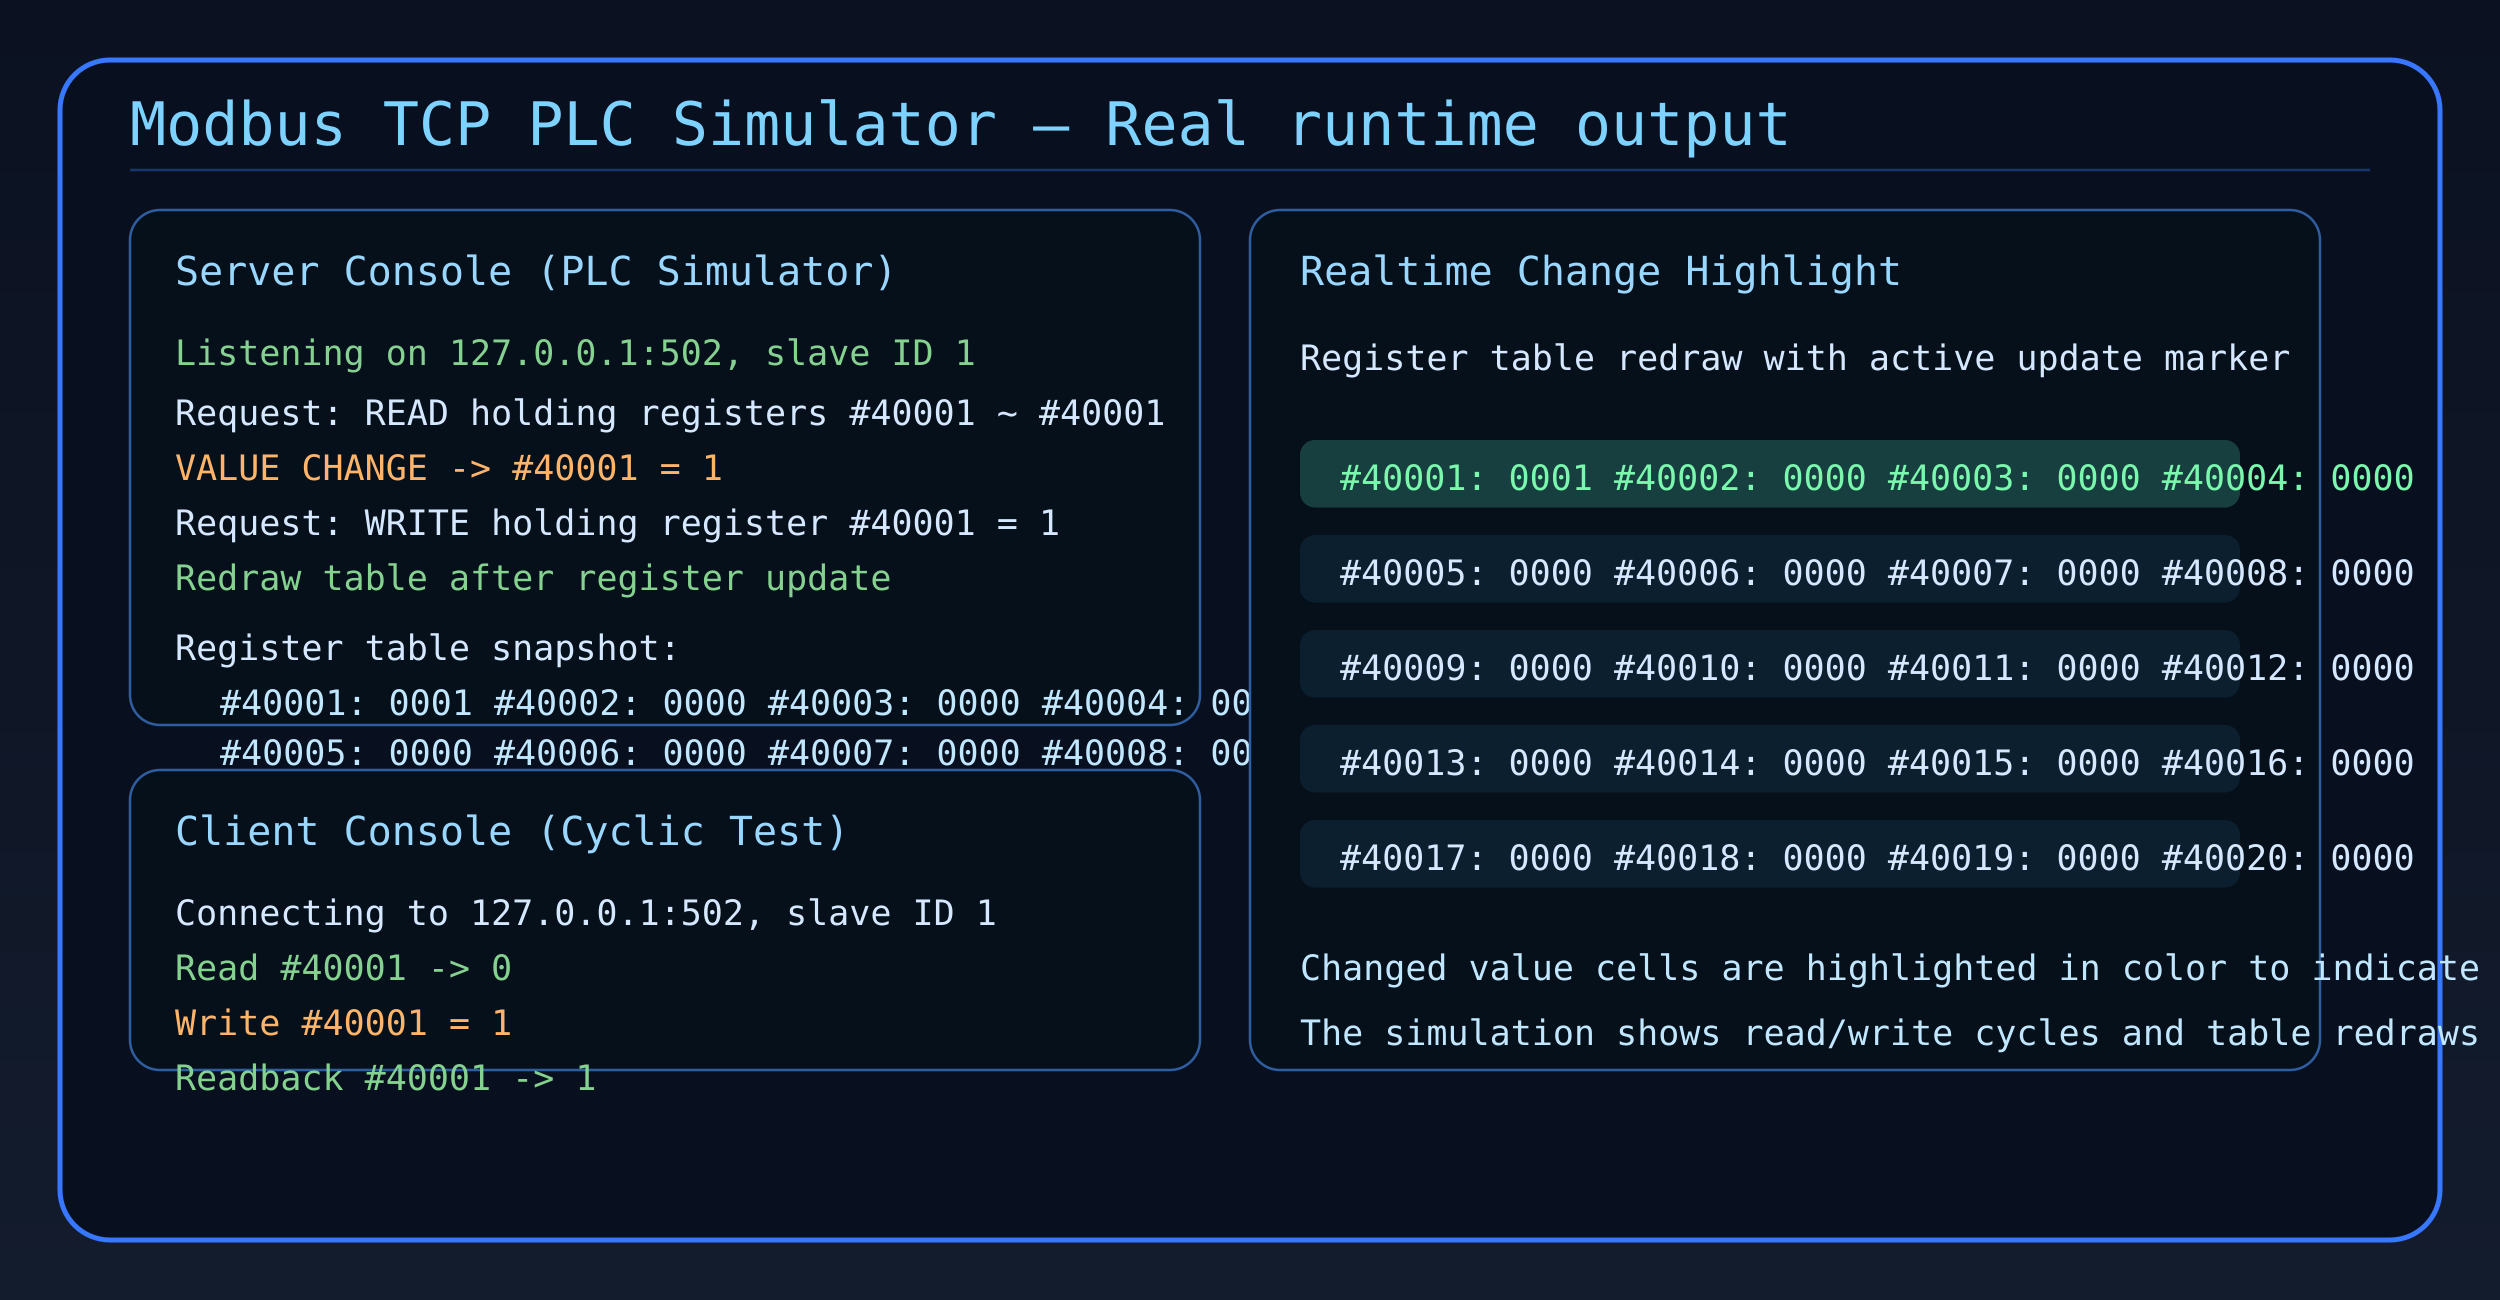
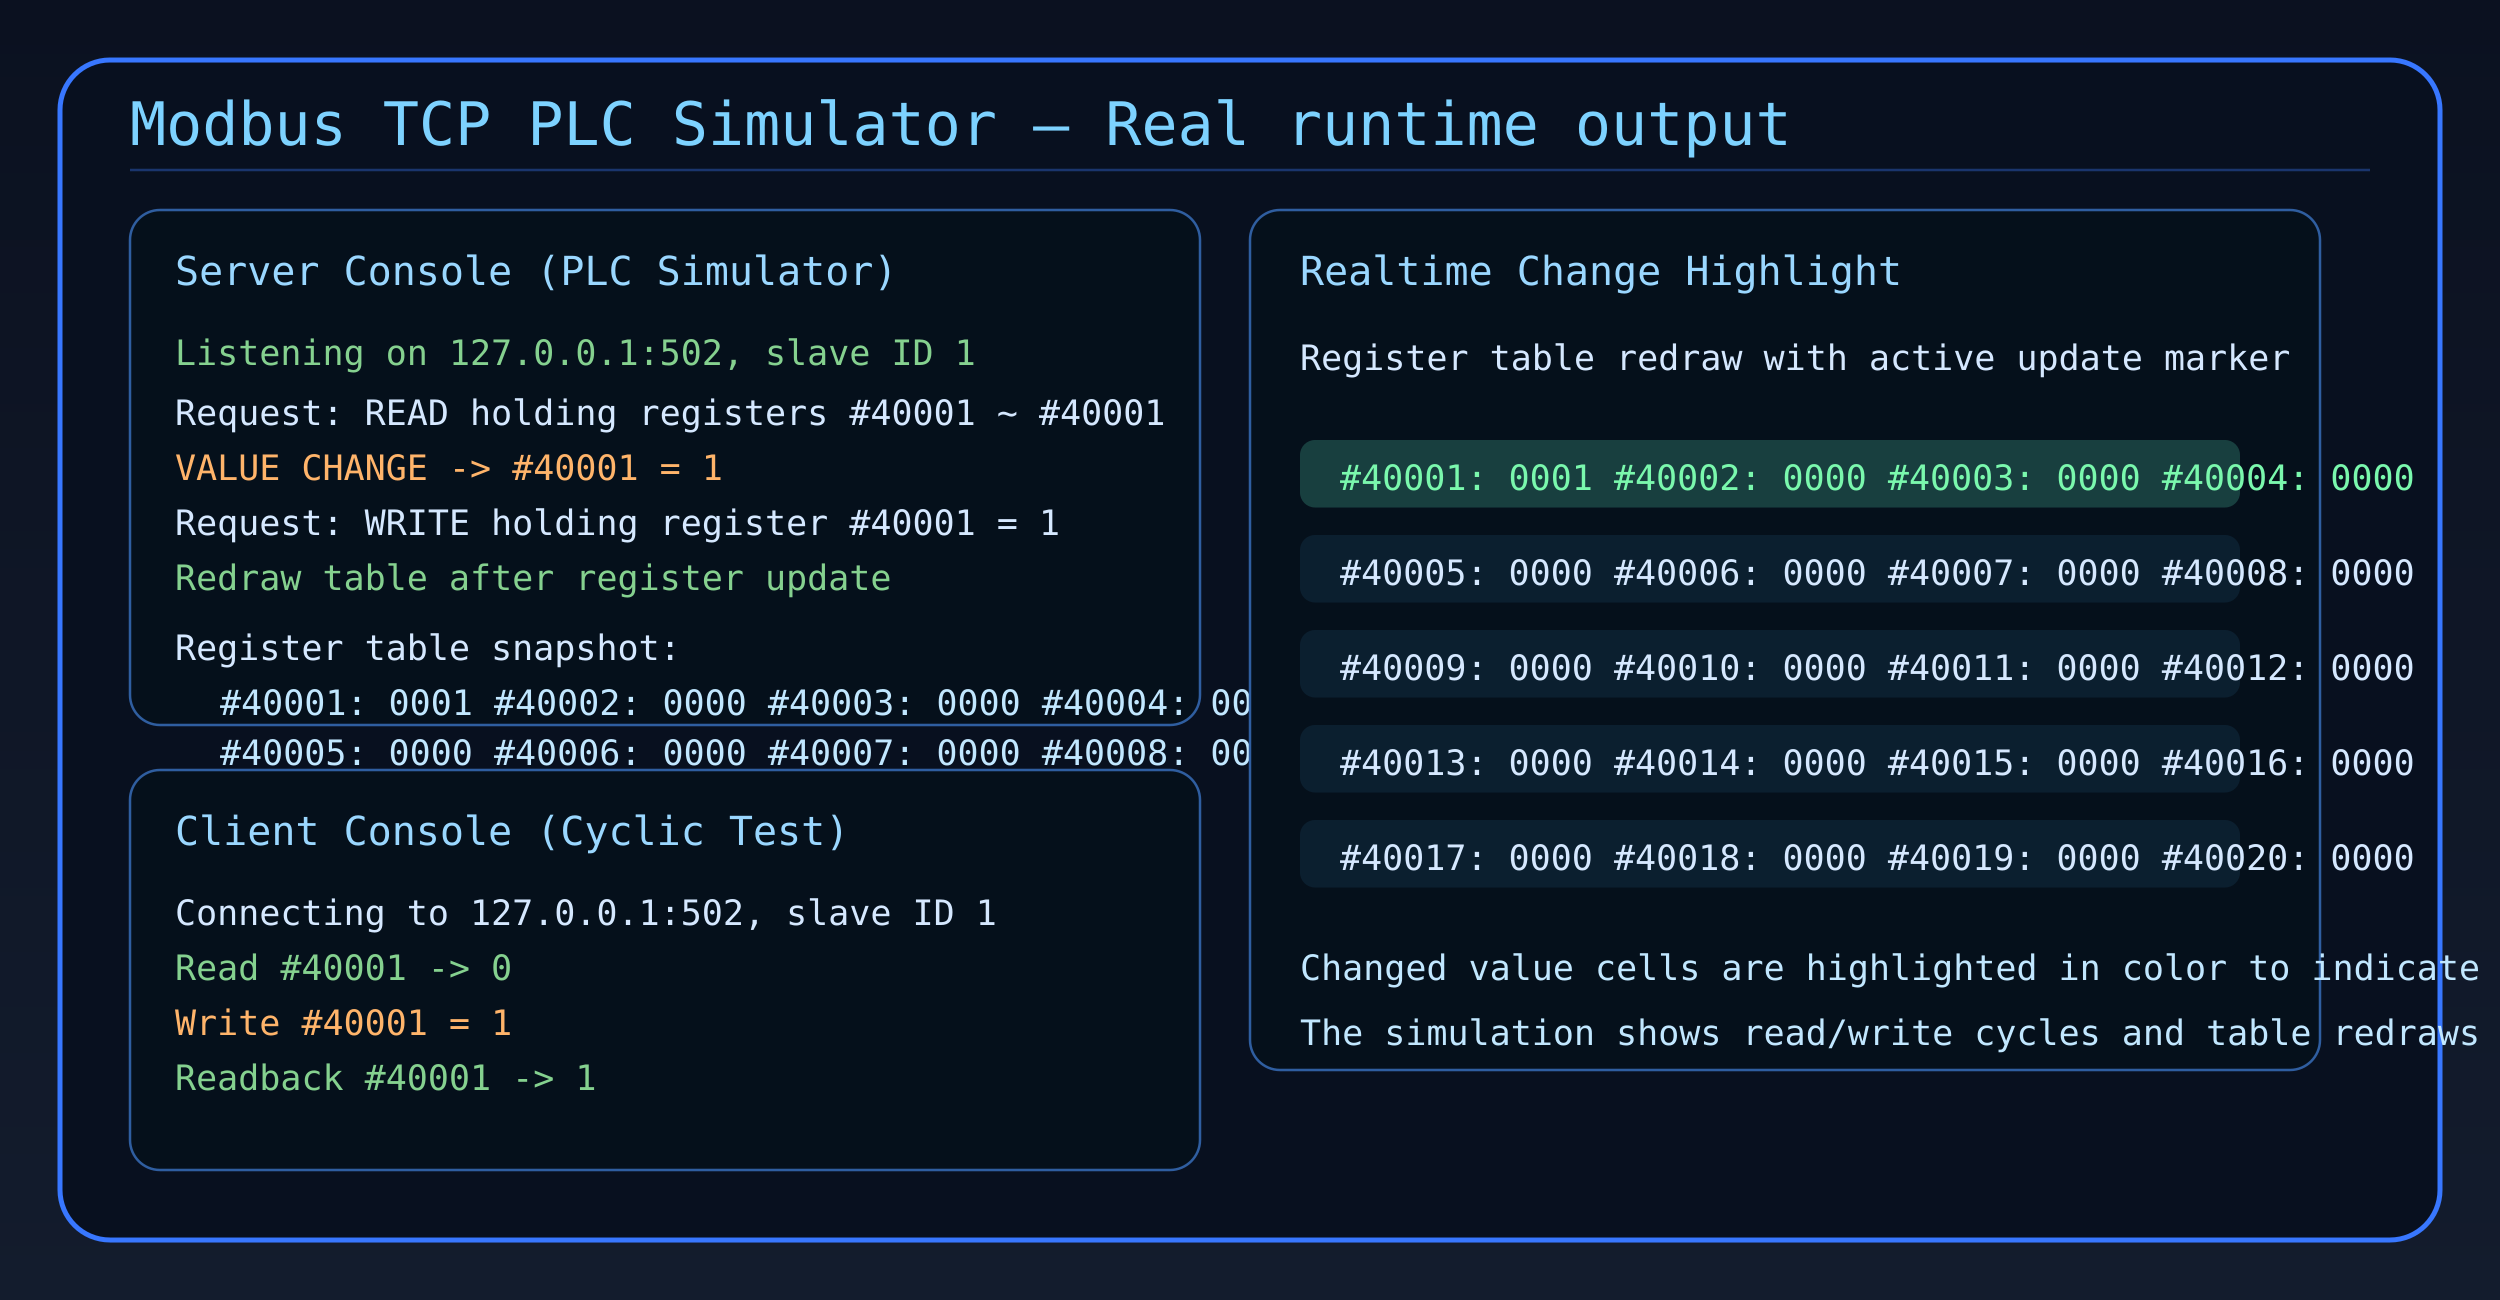
<svg xmlns="http://www.w3.org/2000/svg" width="1000" height="520" viewBox="0 0 1000 520">
  <defs>
    <linearGradient id="bg" x1="0" y1="0" x2="0" y2="1">
      <stop offset="0%" stop-color="#0b1120" />
      <stop offset="100%" stop-color="#131c2d" />
    </linearGradient>
  </defs>
  <rect x="0" y="0" width="1000" height="520" fill="url(#bg)" />
  <rect x="24" y="24" width="952" height="472" rx="20" fill="#08101f" stroke="#3877ff" stroke-width="2" />
  <text x="52" y="58" font-family="Consolas,Menlo,monospace" font-size="24" fill="#7dd2ff">Modbus TCP PLC Simulator — Real runtime output</text>
  <line x1="52" y1="68" x2="948" y2="68" stroke="#3b7bff" stroke-width="1" opacity="0.35" />
  <rect x="52" y="84" width="428" height="206" rx="12" fill="#05101b" stroke="#2f5ea0" stroke-width="1" />
  <text x="70" y="114" font-family="Consolas,Menlo,monospace" font-size="16" fill="#9ad7ff">Server Console (PLC Simulator)</text>
  <text x="70" y="146" font-family="Consolas,Menlo,monospace" font-size="14" fill="#85d18f">Listening on 127.0.0.1:502, slave ID 1</text>
  <text x="70" y="170" font-family="Consolas,Menlo,monospace" font-size="14" fill="#d5e8ff">Request: READ holding registers #40001 ~ #40001</text>
  <text x="70" y="192" font-family="Consolas,Menlo,monospace" font-size="14" fill="#ffb46a">VALUE CHANGE -&gt; #40001 = 1</text>
  <text x="70" y="214" font-family="Consolas,Menlo,monospace" font-size="14" fill="#d5e8ff">Request: WRITE holding register #40001 = 1</text>
  <text x="70" y="236" font-family="Consolas,Menlo,monospace" font-size="14" fill="#85d18f">Redraw table after register update</text>
  <text x="70" y="264" font-family="Consolas,Menlo,monospace" font-size="14" fill="#d5e8ff">Register table snapshot:</text>
  <text x="88" y="286" font-family="Consolas,Menlo,monospace" font-size="14" fill="#c1e7ff">#40001: 0001  #40002: 0000  #40003: 0000  #40004: 0000</text>
  <text x="88" y="306" font-family="Consolas,Menlo,monospace" font-size="14" fill="#c1e7ff">#40005: 0000  #40006: 0000  #40007: 0000  #40008: 0000</text>
-   <rect x="52" y="308" width="428" height="120" rx="12" fill="#05101b" stroke="#2f5ea0" stroke-width="1" />
+   <rect x="52" y="308" width="428" height="160" rx="12" fill="#05101b" stroke="#2f5ea0" stroke-width="1" />
  <text x="70" y="338" font-family="Consolas,Menlo,monospace" font-size="16" fill="#9ad7ff">Client Console (Cyclic Test)</text>
  <text x="70" y="370" font-family="Consolas,Menlo,monospace" font-size="14" fill="#d5e8ff">Connecting to 127.0.0.1:502, slave ID 1</text>
  <text x="70" y="392" font-family="Consolas,Menlo,monospace" font-size="14" fill="#85d18f">Read #40001 -&gt; 0</text>
  <text x="70" y="414" font-family="Consolas,Menlo,monospace" font-size="14" fill="#ffb46a">Write #40001 = 1</text>
  <text x="70" y="436" font-family="Consolas,Menlo,monospace" font-size="14" fill="#85d18f">Readback #40001 -&gt; 1</text>
  <rect x="500" y="84" width="428" height="344" rx="12" fill="#05101b" stroke="#2f5ea0" stroke-width="1" />
  <text x="520" y="114" font-family="Consolas,Menlo,monospace" font-size="16" fill="#9ad7ff">Realtime Change Highlight</text>
  <text x="520" y="148" font-family="Consolas,Menlo,monospace" font-size="14" fill="#d5e8ff">Register table redraw with active update marker</text>
  <rect x="520" y="176" width="376" height="27" rx="6" fill="#183f3f" />
  <text x="536" y="196" font-family="Consolas,Menlo,monospace" font-size="14" fill="#7af8ad">#40001: 0001  #40002: 0000  #40003: 0000  #40004: 0000</text>
  <rect x="520" y="214" width="376" height="27" rx="6" fill="#0b1f2f" />
  <text x="536" y="234" font-family="Consolas,Menlo,monospace" font-size="14" fill="#d5e8ff">#40005: 0000  #40006: 0000  #40007: 0000  #40008: 0000</text>
  <rect x="520" y="252" width="376" height="27" rx="6" fill="#0b1f2f" />
  <text x="536" y="272" font-family="Consolas,Menlo,monospace" font-size="14" fill="#d5e8ff">#40009: 0000  #40010: 0000  #40011: 0000  #40012: 0000</text>
  <rect x="520" y="290" width="376" height="27" rx="6" fill="#0b1f2f" />
  <text x="536" y="310" font-family="Consolas,Menlo,monospace" font-size="14" fill="#d5e8ff">#40013: 0000  #40014: 0000  #40015: 0000  #40016: 0000</text>
  <rect x="520" y="328" width="376" height="27" rx="6" fill="#0b1f2f" />
  <text x="536" y="348" font-family="Consolas,Menlo,monospace" font-size="14" fill="#d5e8ff">#40017: 0000  #40018: 0000  #40019: 0000  #40020: 0000</text>
  <text x="520" y="392" font-family="Consolas,Menlo,monospace" font-size="14" fill="#c1e7ff">Changed value cells are highlighted in color to indicate live updates.</text>
  <text x="520" y="418" font-family="Consolas,Menlo,monospace" font-size="14" fill="#c1e7ff">The simulation shows read/write cycles and table redraws in real time.</text>
</svg>
